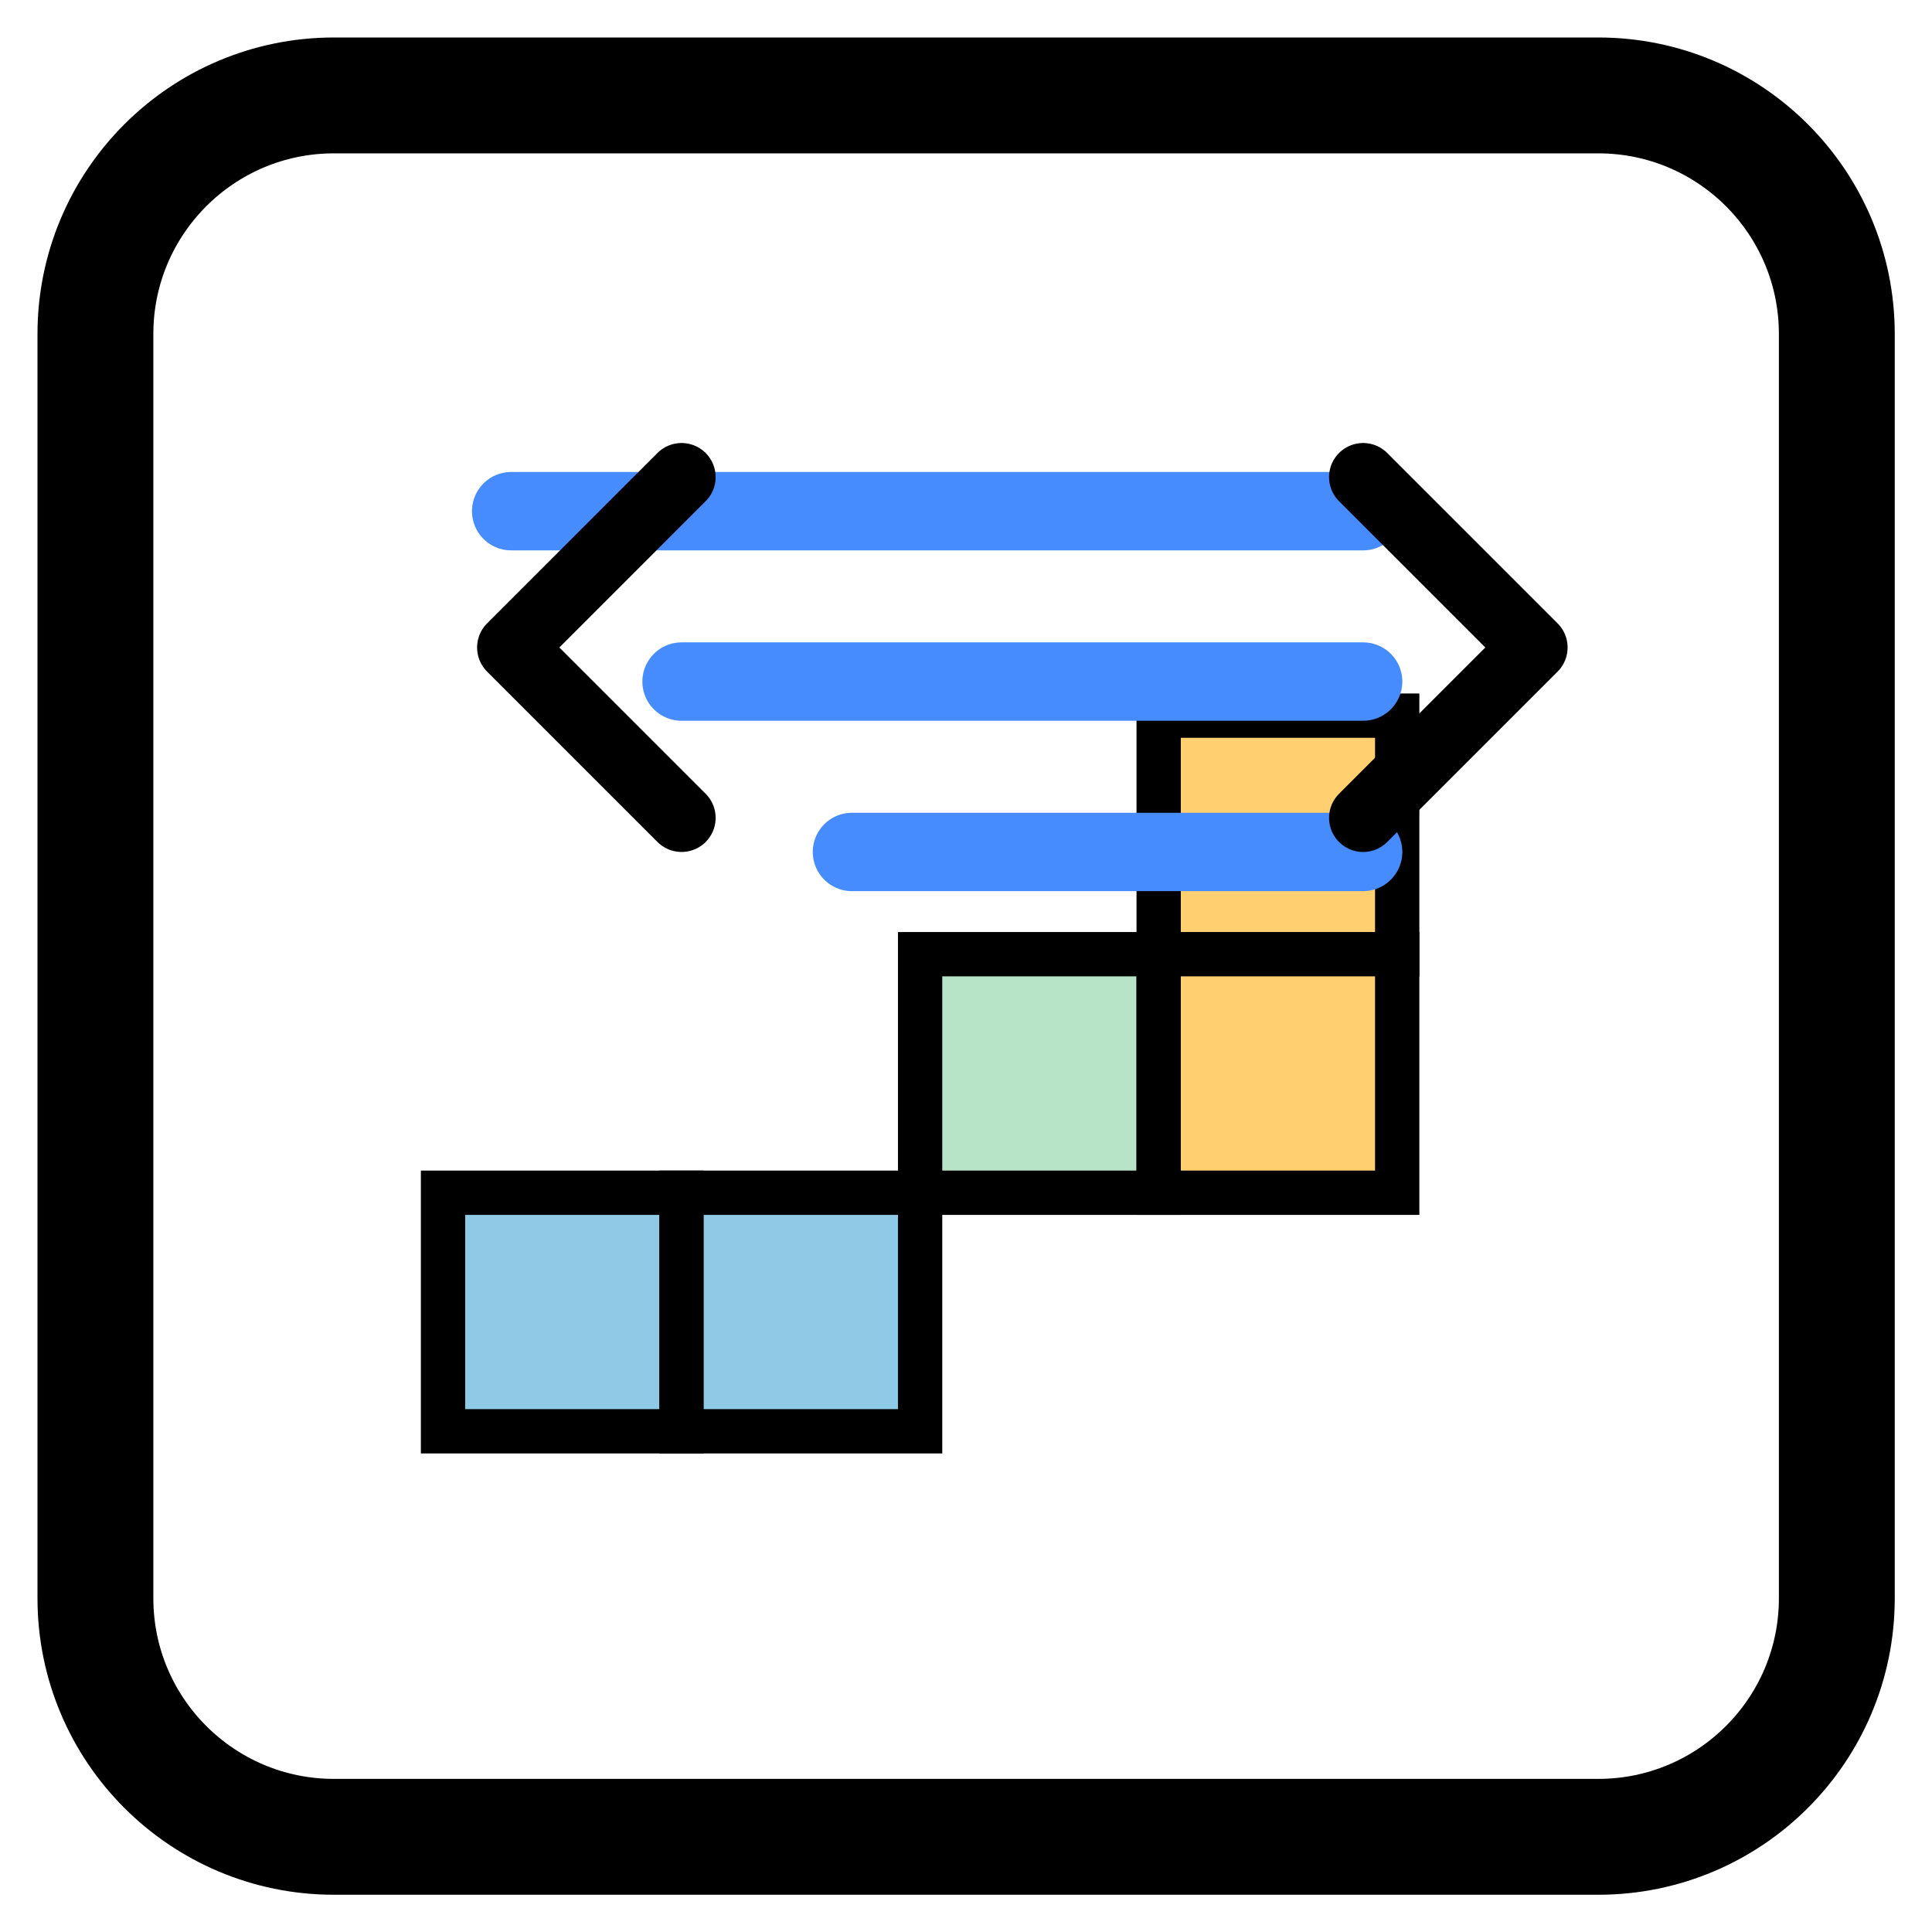
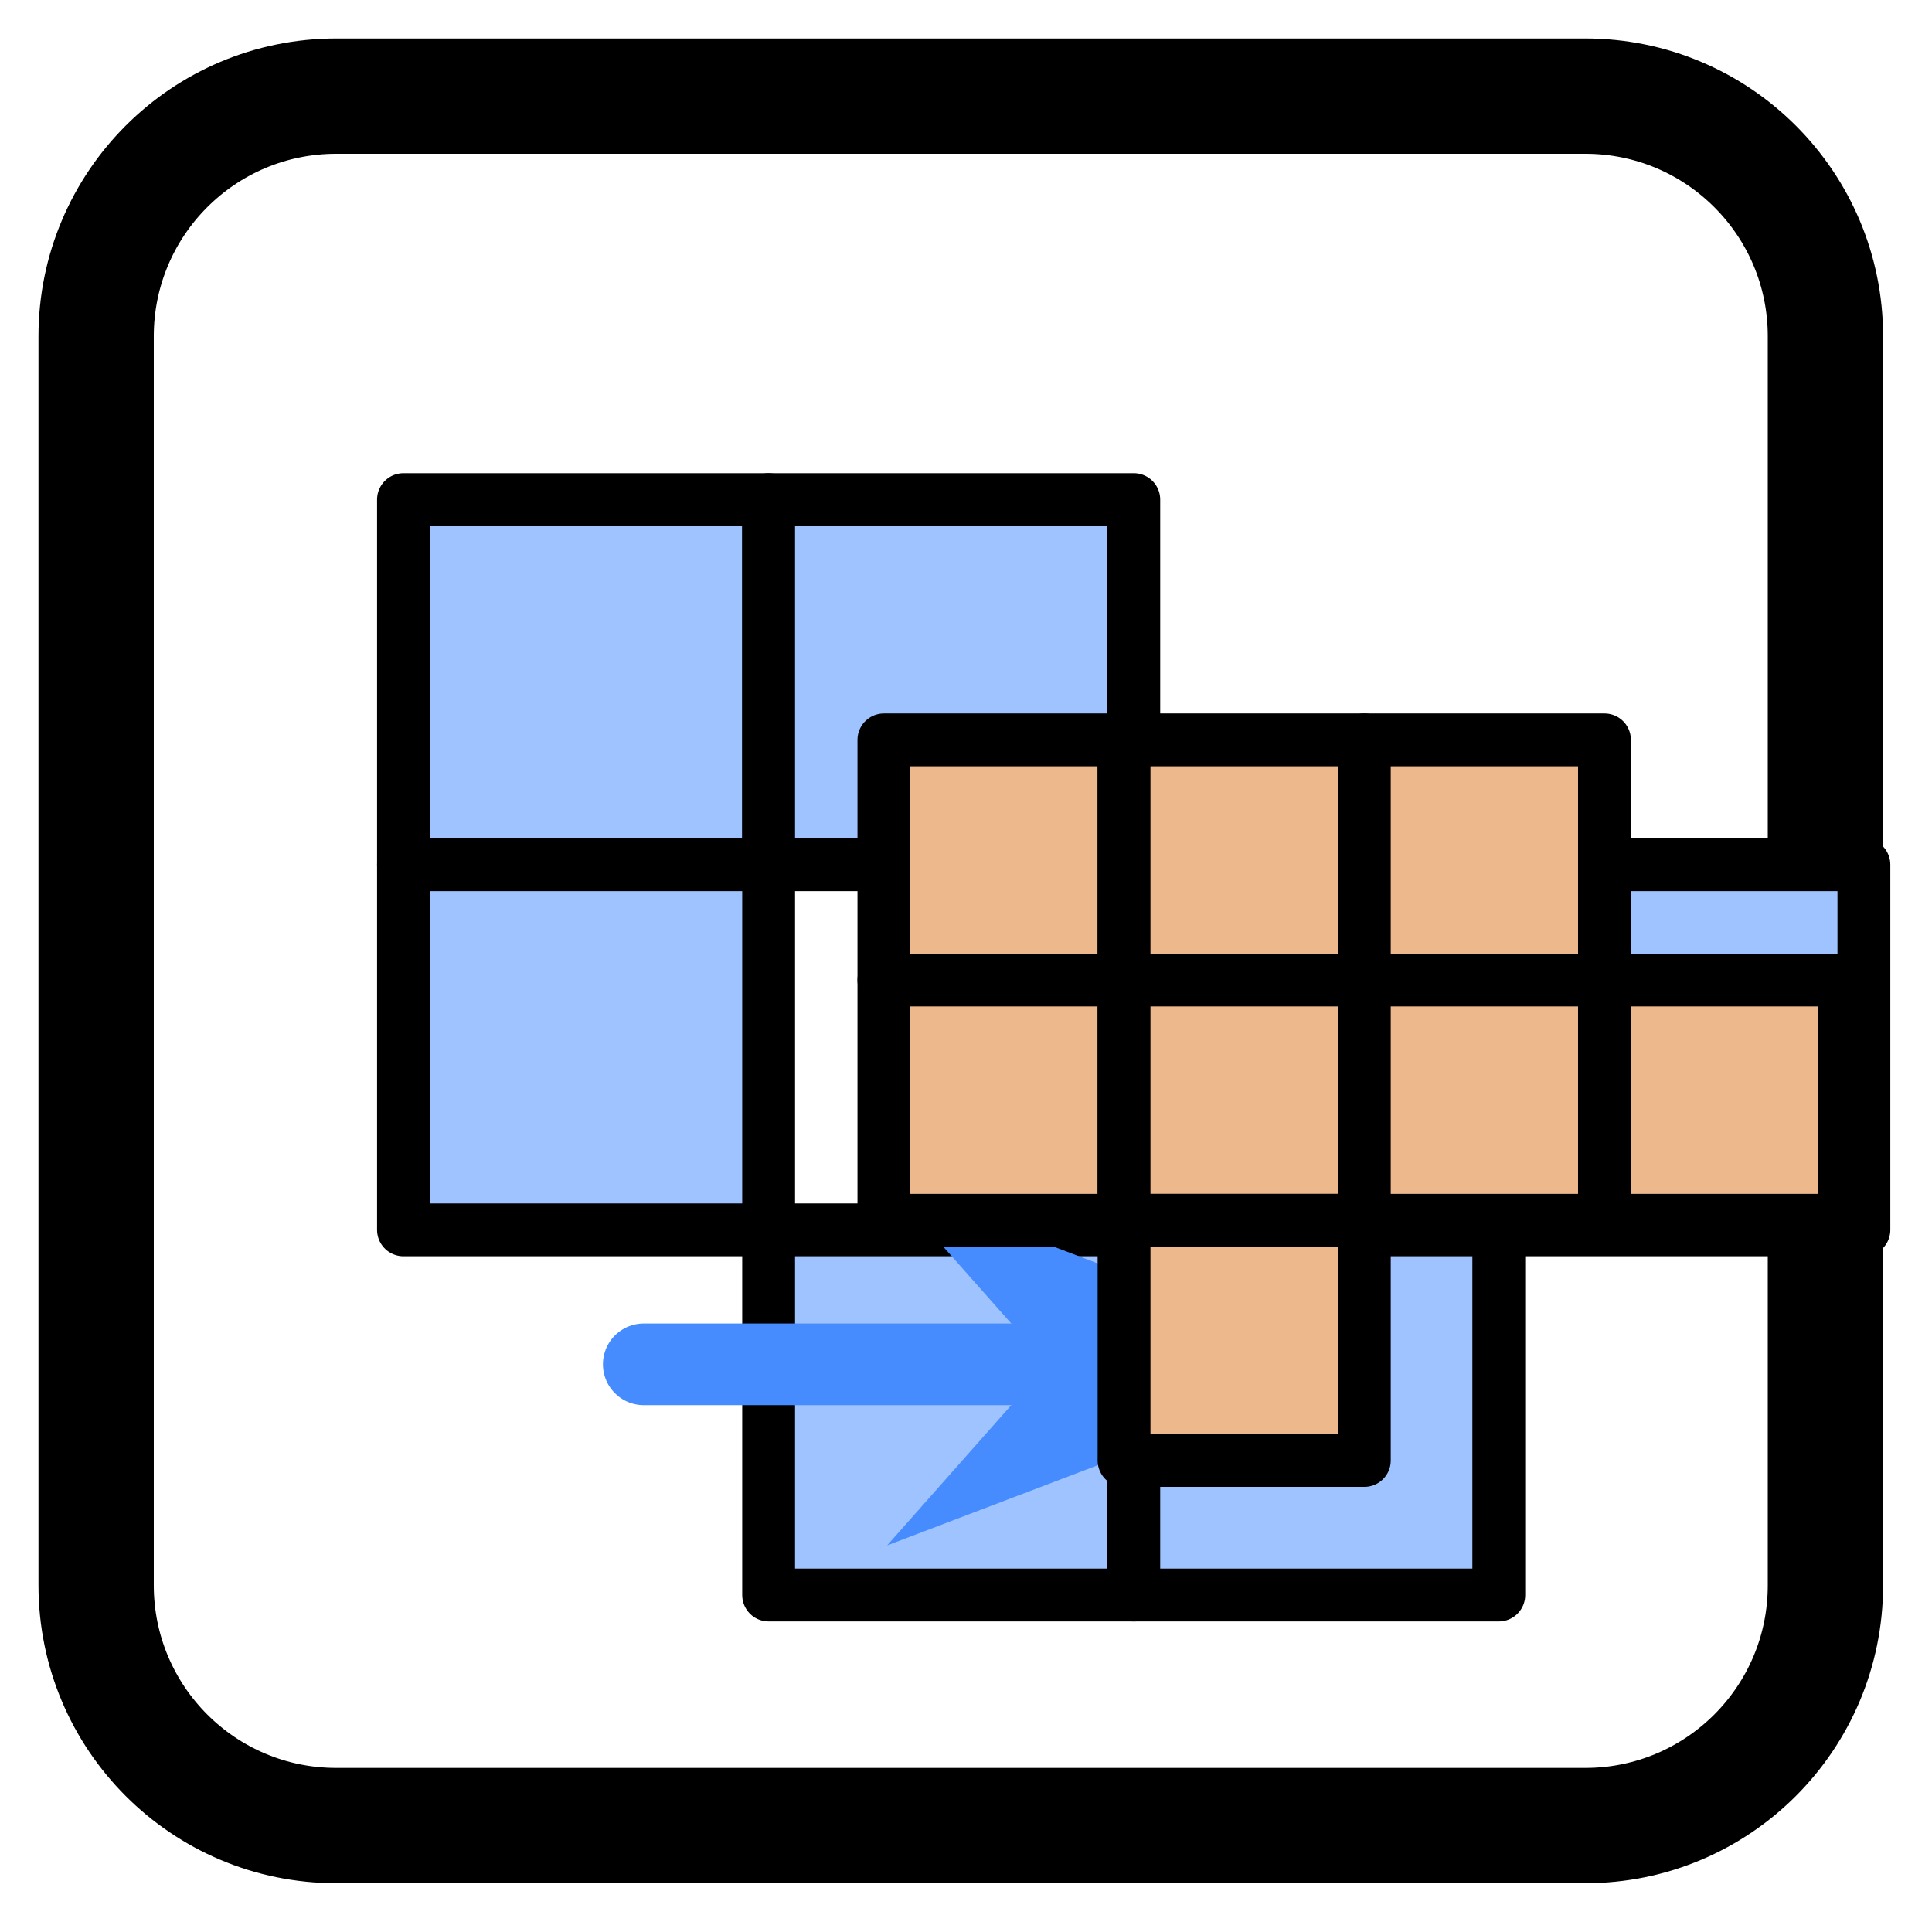
<svg xmlns="http://www.w3.org/2000/svg" width="56.693" height="56.693" viewBox="0 0 56.693 56.693">
-   <rect x="2.8" y="2.8" width="51.1" height="51.1" rx="7" fill="none" stroke="#000" stroke-width="3.4" />
-   <rect x="13" y="35" width="7" height="7" fill="#8ecae6" stroke="#000" stroke-width="1.3" />
-   <rect x="20" y="35" width="7" height="7" fill="#8ecae6" stroke="#000" stroke-width="1.3" />
-   <rect x="27" y="28" width="7" height="7" fill="#b7e4c7" stroke="#000" stroke-width="1.3" />
-   <rect x="34" y="21" width="7" height="7" fill="#ffcf70" stroke="#000" stroke-width="1.3" />
-   <rect x="34" y="28" width="7" height="7" fill="#ffcf70" stroke="#000" stroke-width="1.3" />
-   <path d="M15 15h25M20 20h20M25 25h15" fill="none" stroke="#468cff" stroke-width="2.3" stroke-linecap="round" />
-   <path d="M20 14l-5 5 5 5M40 14l5 5-5 5" fill="none" stroke="#000" stroke-width="2" stroke-linecap="round" stroke-linejoin="round" />
+   <defs>
+     <clipPath id="clip-0">
+       <path clip-rule="nonzero" d="M 0 4 L 56.387 4 L 56.387 56.387 L 0 56.387 Z M 0 4 " />
+     </clipPath>
+   </defs>
+   <path fill="none" stroke-width="3.402" stroke-linecap="round" stroke-linejoin="round" stroke="rgb(0%, 0%, 0%)" stroke-opacity="1" stroke-miterlimit="10" d="M -25.51 -18.424 L -25.51 18.426 C -25.51 22.338 -22.341 25.511 -18.425 25.511 L 18.425 25.511 C 22.341 25.511 25.51 22.338 25.51 18.426 L 25.51 -18.424 C 25.51 -22.34 22.341 -25.513 18.425 -25.513 L -18.425 -25.513 C -22.341 -25.513 -25.51 -22.34 -25.51 -18.424 Z M -25.51 -18.424 " transform="matrix(0.994614, 0, 0, -0.994614, 28.19333, 28.19432)" />
+   <path fill-rule="nonzero" fill="rgb(62.276%, 76.549%, 100%)" fill-opacity="1" stroke-width="1.559" stroke-linecap="round" stroke-linejoin="round" stroke="rgb(0%, 0%, 0%)" stroke-opacity="1" stroke-miterlimit="10" d="M -16.442 13.607 L -16.442 2.835 L -5.669 2.835 L -5.669 13.607 Z M -16.442 13.607 " transform="matrix(0.994614, 0, 0, -0.994614, 28.19333, 28.19432)" />
+   <path fill-rule="nonzero" fill="rgb(62.276%, 76.549%, 100%)" fill-opacity="1" stroke-width="1.559" stroke-linecap="round" stroke-linejoin="round" stroke="rgb(0%, 0%, 0%)" stroke-opacity="1" stroke-miterlimit="10" d="M -5.669 13.607 L -5.669 2.835 L 5.104 2.835 L 5.104 13.607 Z M -5.669 13.607 " transform="matrix(0.994614, 0, 0, -0.994614, 28.19333, 28.19432)" />
+   <path fill-rule="nonzero" fill="rgb(62.276%, 76.549%, 100%)" fill-opacity="1" stroke-width="1.559" stroke-linecap="round" stroke-linejoin="round" stroke="rgb(0%, 0%, 0%)" stroke-opacity="1" stroke-miterlimit="10" d="M -16.442 2.835 L -16.442 -7.938 L -5.669 -7.938 L -5.669 2.835 Z M -16.442 2.835 " transform="matrix(0.994614, 0, 0, -0.994614, 28.19333, 28.19432)" />
+   <path fill-rule="nonzero" fill="rgb(62.276%, 76.549%, 100%)" fill-opacity="1" stroke-width="1.559" stroke-linecap="round" stroke-linejoin="round" stroke="rgb(0%, 0%, 0%)" stroke-opacity="1" stroke-miterlimit="10" d="M 5.104 2.835 L 5.104 -7.938 L 15.873 -7.938 L 15.873 2.835 Z M 5.104 2.835 " transform="matrix(0.994614, 0, 0, -0.994614, 28.19333, 28.19432)" />
+   <path fill-rule="nonzero" fill="rgb(62.276%, 76.549%, 100%)" fill-opacity="1" stroke-width="1.559" stroke-linecap="round" stroke-linejoin="round" stroke="rgb(0%, 0%, 0%)" stroke-opacity="1" stroke-miterlimit="10" d="M 15.873 2.835 L 15.873 -7.938 L 26.645 -7.938 L 26.645 2.835 Z M 15.873 2.835 " transform="matrix(0.994614, 0, 0, -0.994614, 28.19333, 28.19432)" />
+   <path fill-rule="nonzero" fill="rgb(62.276%, 76.549%, 100%)" fill-opacity="1" stroke-width="1.559" stroke-linecap="round" stroke-linejoin="round" stroke="rgb(0%, 0%, 0%)" stroke-opacity="1" stroke-miterlimit="10" d="M -5.669 -7.938 L -5.669 -18.711 L 5.104 -18.711 L 5.104 -7.938 Z M -5.669 -7.938 " transform="matrix(0.994614, 0, 0, -0.994614, 28.19333, 28.19432)" />
+   <path fill-rule="nonzero" fill="rgb(62.276%, 76.549%, 100%)" fill-opacity="1" stroke-width="1.559" stroke-linecap="round" stroke-linejoin="round" stroke="rgb(0%, 0%, 0%)" stroke-opacity="1" stroke-miterlimit="10" d="M 5.104 -7.938 L 5.104 -18.711 L 15.873 -18.711 L 15.873 -7.938 Z M 5.104 -7.938 " transform="matrix(0.994614, 0, 0, -0.994614, 28.19333, 28.19432)" />
+   <path fill="none" stroke-width="2.409" stroke-linecap="round" stroke-linejoin="round" stroke="rgb(27.451%, 54.903%, 100%)" stroke-opacity="1" stroke-miterlimit="10" d="M -9.353 -11.905 L 3.529 -11.905 " transform="matrix(0.994614, 0, 0, -0.994614, 28.19333, 28.19432)" />
+   <path fill-rule="nonzero" fill="rgb(27.451%, 54.903%, 100%)" fill-opacity="1" d="M 36.73 40.035 L 30.027 37.484 L 32.285 40.035 L 30.027 42.586 Z M 36.73 40.035 " />
+   <g clip-path="url(#clip-0)">
+     <path fill="none" stroke-width="2.334" stroke-linecap="round" stroke-linejoin="miter" stroke="rgb(27.451%, 54.903%, 100%)" stroke-opacity="1" stroke-miterlimit="10" d="M 10.509 0.001 L 3.77 2.565 L 6.04 0.001 L 3.77 -2.564 Z M 10.509 0.001 " transform="matrix(0.994614, 0, 0, -0.994614, 26.2778, 40.0358)" />
+   </g>
+   <path fill-rule="nonzero" fill="rgb(92.94%, 72.707%, 54.825%)" fill-opacity="1" stroke-width="1.559" stroke-linecap="round" stroke-linejoin="round" stroke="rgb(0%, 0%, 0%)" stroke-opacity="1" stroke-miterlimit="10" d="M -2.268 6.518 L -2.268 -0.567 L 4.817 -0.567 L 4.817 6.518 Z M -2.268 6.518 " transform="matrix(0.994614, 0, 0, -0.994614, 28.19333, 28.19432)" />
+   <path fill-rule="nonzero" fill="rgb(92.94%, 72.707%, 54.825%)" fill-opacity="1" stroke-width="1.559" stroke-linecap="round" stroke-linejoin="round" stroke="rgb(0%, 0%, 0%)" stroke-opacity="1" stroke-miterlimit="10" d="M 4.817 6.518 L 4.817 -0.567 L 11.906 -0.567 L 11.906 6.518 Z M 4.817 6.518 " transform="matrix(0.994614, 0, 0, -0.994614, 28.19333, 28.19432)" />
+   <path fill-rule="nonzero" fill="rgb(92.94%, 72.707%, 54.825%)" fill-opacity="1" stroke-width="1.559" stroke-linecap="round" stroke-linejoin="round" stroke="rgb(0%, 0%, 0%)" stroke-opacity="1" stroke-miterlimit="10" d="M 11.906 6.518 L 11.906 -0.567 L 18.991 -0.567 L 18.991 6.518 Z M 11.906 6.518 " transform="matrix(0.994614, 0, 0, -0.994614, 28.19333, 28.19432)" />
+   <path fill-rule="nonzero" fill="rgb(92.94%, 72.707%, 54.825%)" fill-opacity="1" stroke-width="1.559" stroke-linecap="round" stroke-linejoin="round" stroke="rgb(0%, 0%, 0%)" stroke-opacity="1" stroke-miterlimit="10" d="M -2.268 -0.567 L -2.268 -7.656 L 4.817 -7.656 L 4.817 -0.567 Z M -2.268 -0.567 " transform="matrix(0.994614, 0, 0, -0.994614, 28.19333, 28.19432)" />
+   <path fill-rule="nonzero" fill="rgb(92.94%, 72.707%, 54.825%)" fill-opacity="1" stroke-width="1.559" stroke-linecap="round" stroke-linejoin="round" stroke="rgb(0%, 0%, 0%)" stroke-opacity="1" stroke-miterlimit="10" d="M 4.817 -0.567 L 4.817 -7.656 L 11.906 -7.656 L 11.906 -0.567 Z M 4.817 -0.567 " transform="matrix(0.994614, 0, 0, -0.994614, 28.19333, 28.19432)" />
+   <path fill-rule="nonzero" fill="rgb(92.94%, 72.707%, 54.825%)" fill-opacity="1" stroke-width="1.559" stroke-linecap="round" stroke-linejoin="round" stroke="rgb(0%, 0%, 0%)" stroke-opacity="1" stroke-miterlimit="10" d="M 11.906 -0.567 L 11.906 -7.656 L 18.991 -7.656 L 18.991 -0.567 Z M 11.906 -0.567 " transform="matrix(0.994614, 0, 0, -0.994614, 28.19333, 28.19432)" />
+   <path fill-rule="nonzero" fill="rgb(92.94%, 72.707%, 54.825%)" fill-opacity="1" stroke-width="1.559" stroke-linecap="round" stroke-linejoin="round" stroke="rgb(0%, 0%, 0%)" stroke-opacity="1" stroke-miterlimit="10" d="M 18.991 -0.567 L 18.991 -7.656 L 26.08 -7.656 L 26.08 -0.567 Z M 18.991 -0.567 " transform="matrix(0.994614, 0, 0, -0.994614, 28.19333, 28.19432)" />
+   <path fill-rule="nonzero" fill="rgb(92.94%, 72.707%, 54.825%)" fill-opacity="1" stroke-width="1.559" stroke-linecap="round" stroke-linejoin="round" stroke="rgb(0%, 0%, 0%)" stroke-opacity="1" stroke-miterlimit="10" d="M 4.817 -7.656 L 4.817 -14.741 L 11.906 -14.741 L 11.906 -7.656 Z M 4.817 -7.656 " transform="matrix(0.994614, 0, 0, -0.994614, 28.19333, 28.19432)" />
</svg>
